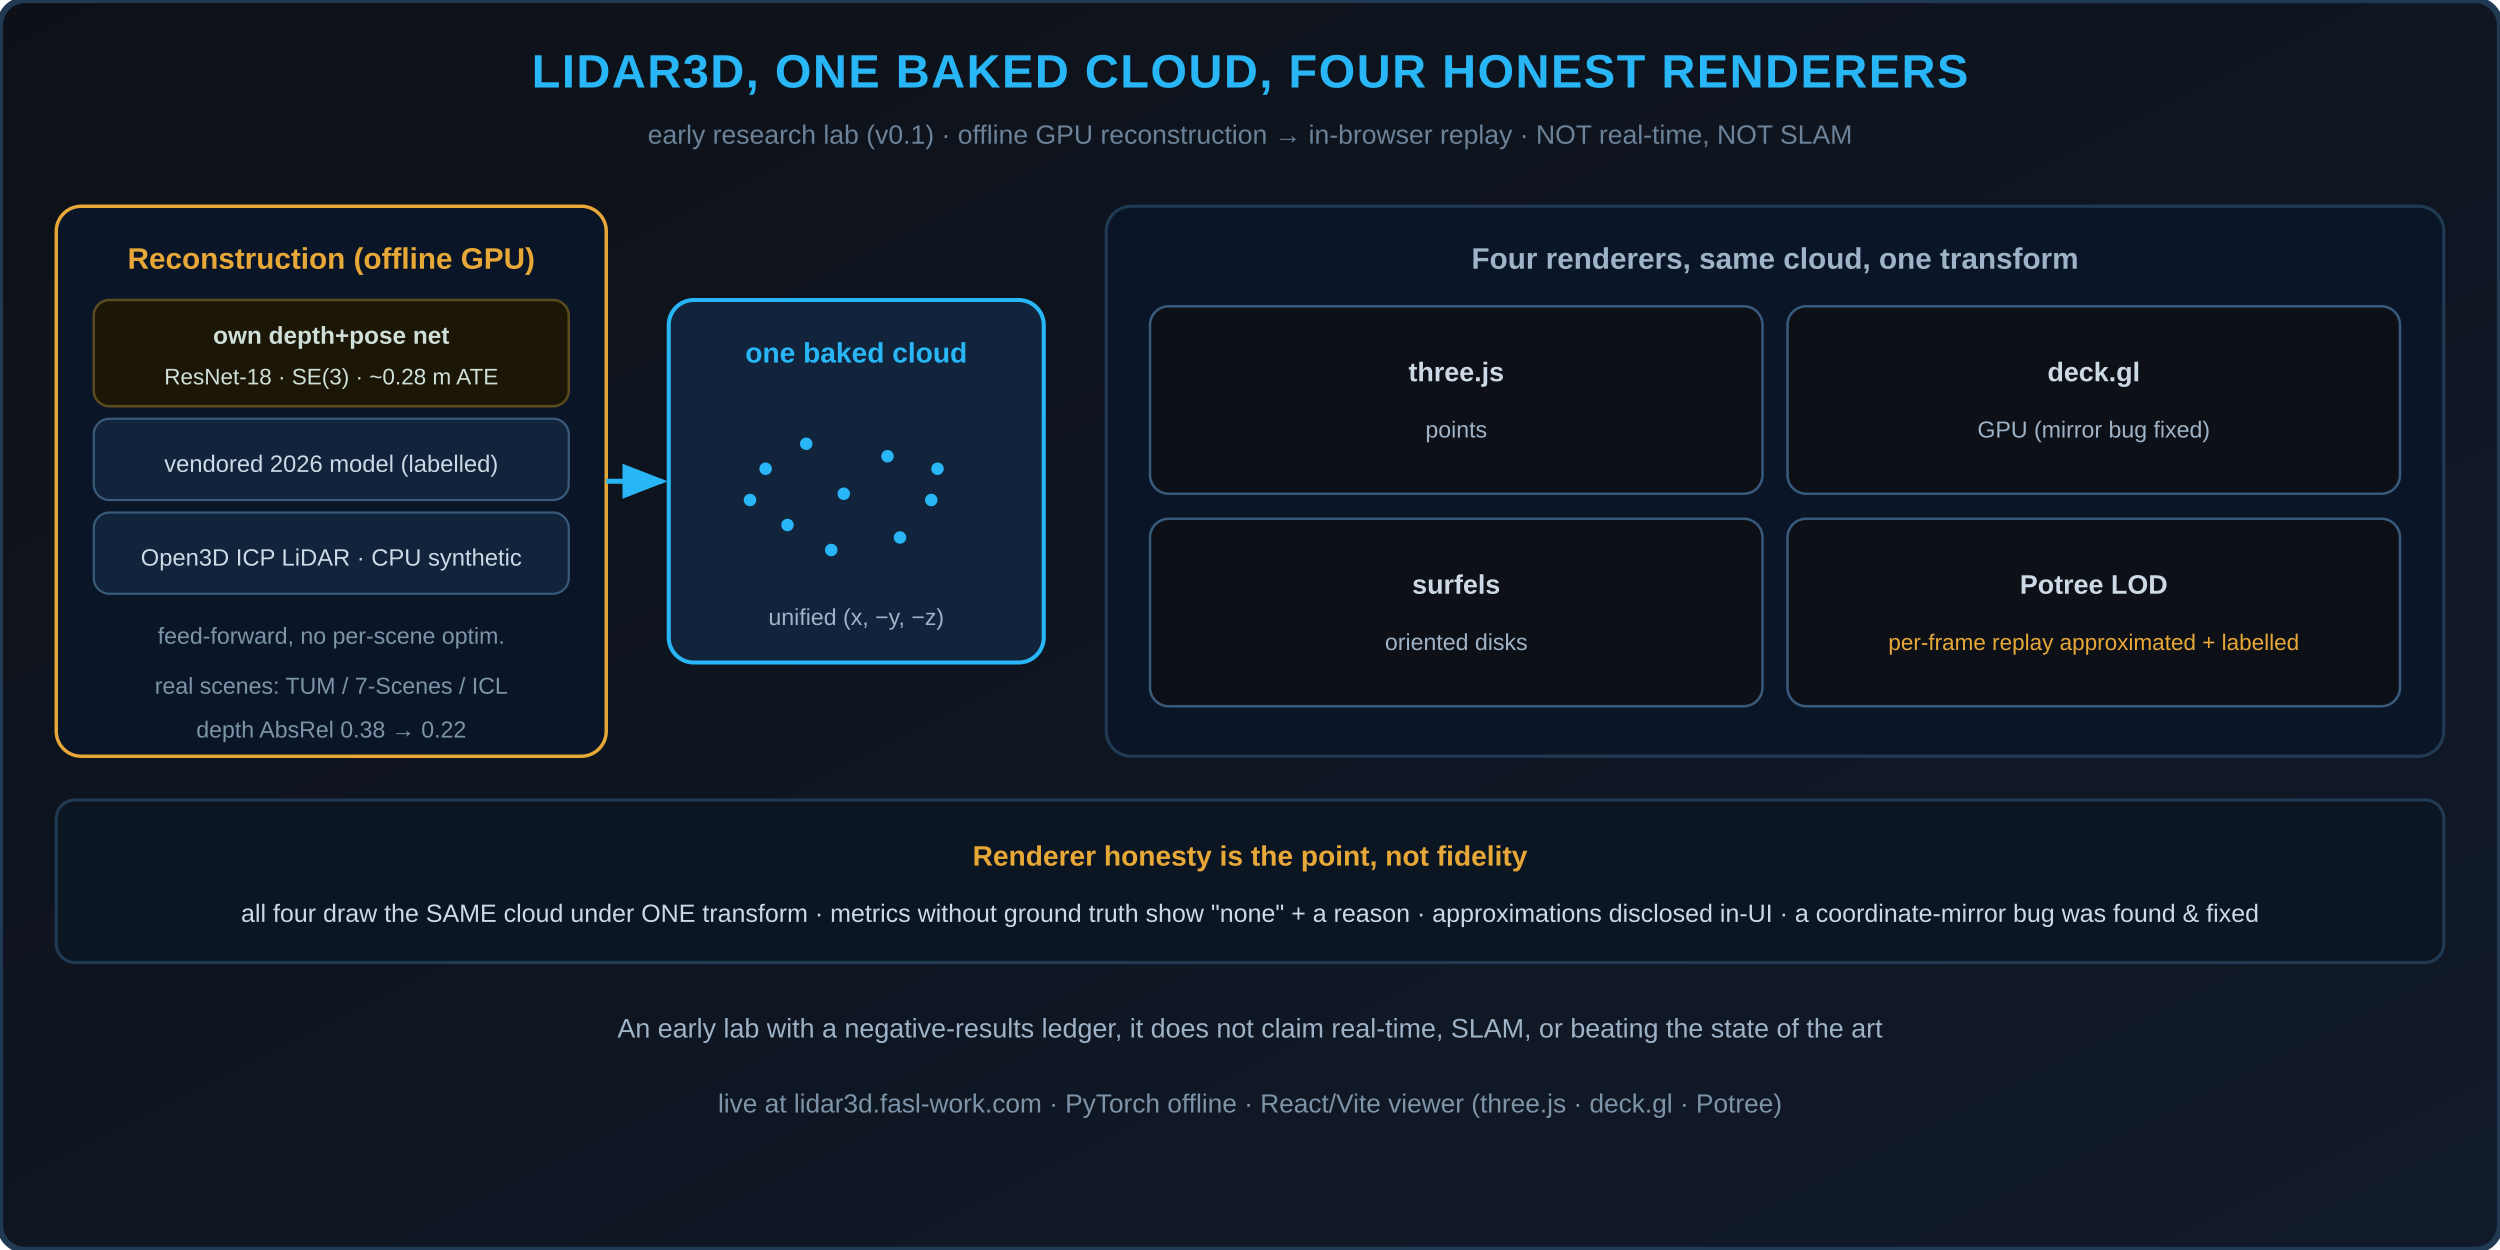
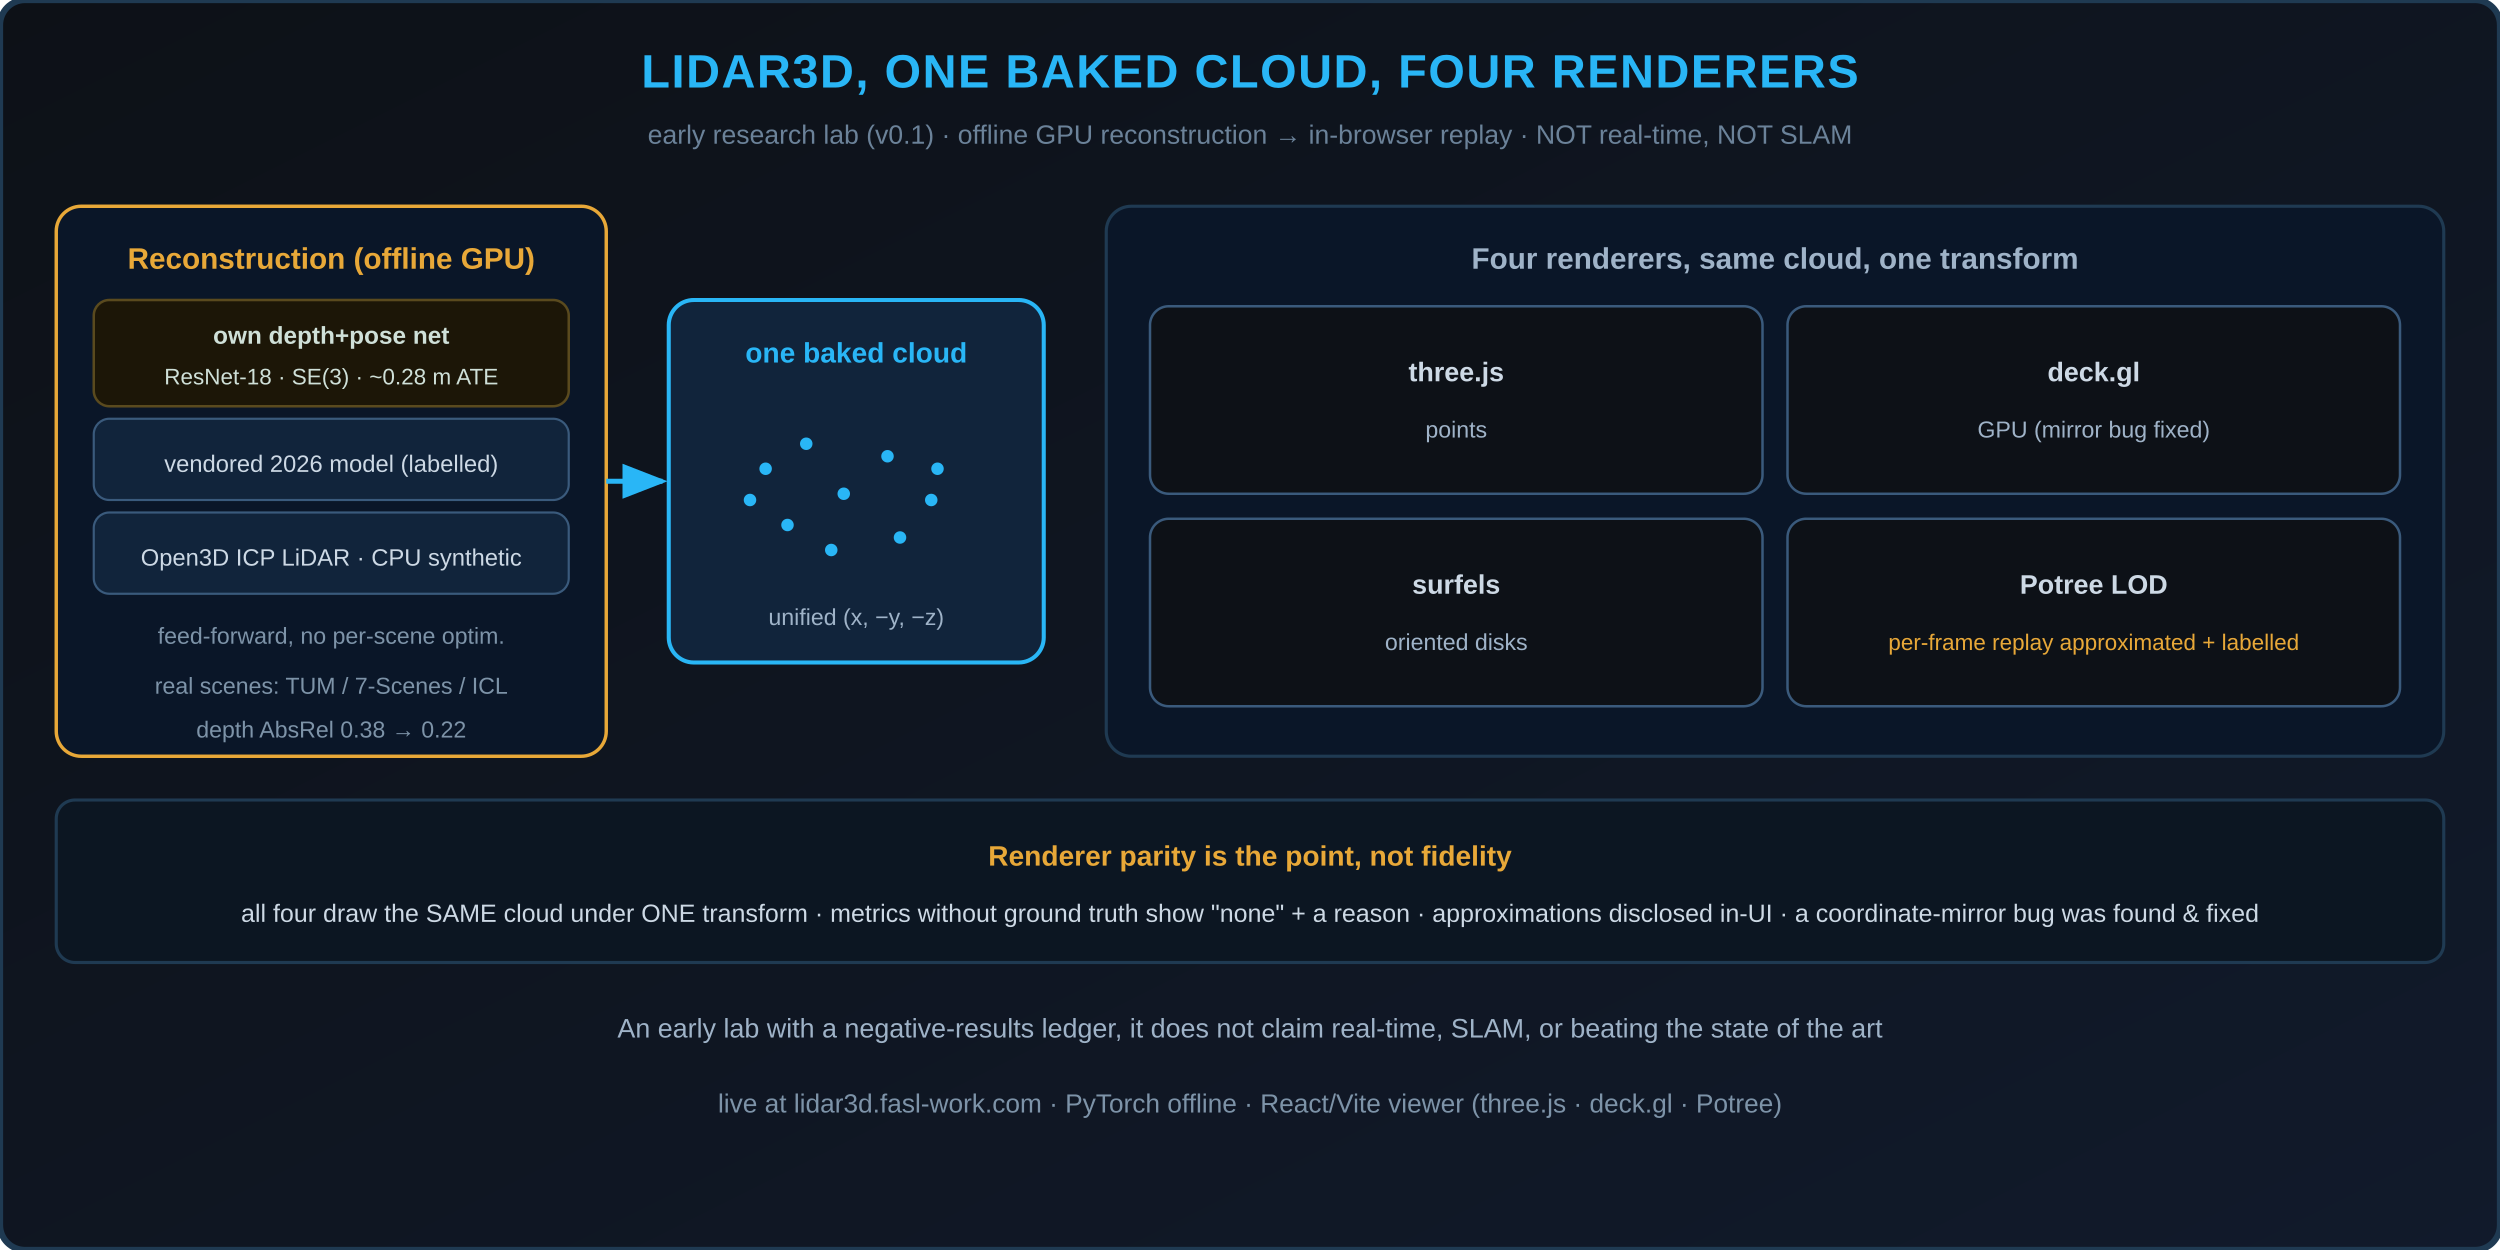
<svg xmlns="http://www.w3.org/2000/svg" viewBox="0 0 800 400" width="800" height="400">
  <defs>
    <linearGradient id="bgL3" x1="0%" y1="0%" x2="100%" y2="100%">
      <stop offset="0%" style="stop-color:#0d1117" />
      <stop offset="100%" style="stop-color:#111a2b" />
    </linearGradient>
    <marker id="arrL3" markerWidth="9" markerHeight="7" refX="8" refY="3.5" orient="auto">
      <polygon points="0 0,9 3.5,0 7" fill="#29B6F6" />
    </marker>
  </defs>
  <rect width="800" height="400" fill="url(#bgL3)" rx="8" />
  <rect x="0" y="0" width="800" height="400" fill="none" stroke="#1f3a52" stroke-width="2" rx="8" />
-   <text x="400" y="28" text-anchor="middle" font-family="Arial,sans-serif" font-size="15" font-weight="bold" fill="#29B6F6" letter-spacing="0.5">LIDAR3D, ONE BAKED CLOUD, FOUR HONEST RENDERERS</text>
+   <text x="400" y="28" text-anchor="middle" font-family="Arial,sans-serif" font-size="15" font-weight="bold" fill="#29B6F6" letter-spacing="0.5">LIDAR3D, ONE BAKED CLOUD, FOUR RENDERERS</text>
  <text x="400" y="46" text-anchor="middle" font-family="Arial,sans-serif" font-size="8.5" fill="#6b8299">early research lab (v0.1) · offline GPU reconstruction → in-browser replay · NOT real-time, NOT SLAM</text>
  <g font-family="Arial,sans-serif">
    <rect x="18" y="66" width="176" height="176" rx="8" fill="#0a1628" stroke="#e8a838" stroke-width="1.1" />
    <text x="106" y="86" text-anchor="middle" font-size="9.5" font-weight="bold" fill="#e8a838">Reconstruction (offline GPU)</text>
    <rect x="30" y="96" width="152" height="34" rx="5" fill="#1c1607" stroke="#5a4a1e" stroke-width="0.8" />
    <text x="106" y="110" text-anchor="middle" font-size="7.8" font-weight="bold" fill="#cfe0d8">own depth+pose net</text>
    <text x="106" y="123" text-anchor="middle" font-size="7.2" fill="#cfe0d8">ResNet-18 · SE(3) · ~0.28 m ATE</text>
    <rect x="30" y="134" width="152" height="26" rx="5" fill="#11243b" stroke="#3a5a7c" stroke-width="0.7" />
    <text x="106" y="151" text-anchor="middle" font-size="7.6" fill="#cdd9e5">vendored 2026 model (labelled)</text>
    <rect x="30" y="164" width="152" height="26" rx="5" fill="#11243b" stroke="#3a5a7c" stroke-width="0.7" />
    <text x="106" y="181" text-anchor="middle" font-size="7.6" fill="#cdd9e5">Open3D ICP LiDAR · CPU synthetic</text>
    <text x="106" y="206" text-anchor="middle" font-size="7.4" fill="#7d93a8">feed-forward, no per-scene optim.</text>
    <text x="106" y="222" text-anchor="middle" font-size="7.4" fill="#7d93a8">real scenes: TUM / 7-Scenes / ICL</text>
    <text x="106" y="236" text-anchor="middle" font-size="7.4" fill="#7d93a8">depth AbsRel 0.38 → 0.22</text>
    <rect x="214" y="96" width="120" height="116" rx="8" fill="#11243b" stroke="#29B6F6" stroke-width="1.3" />
    <text x="274" y="116" text-anchor="middle" font-size="9" font-weight="bold" fill="#29B6F6">one baked cloud</text>
    <g fill="#29B6F6">
      <circle cx="245" cy="150" r="2" />
      <circle cx="258" cy="142" r="2" />
      <circle cx="270" cy="158" r="2" />
      <circle cx="284" cy="146" r="2" />
      <circle cx="298" cy="160" r="2" />
      <circle cx="252" cy="168" r="2" />
      <circle cx="288" cy="172" r="2" />
      <circle cx="266" cy="176" r="2" />
      <circle cx="300" cy="150" r="2" />
      <circle cx="240" cy="160" r="2" />
    </g>
    <text x="274" y="200" text-anchor="middle" font-size="7.4" fill="#9fb3c8">unified (x, −y, −z)</text>
    <line x1="194" y1="154" x2="212" y2="154" stroke="#29B6F6" stroke-width="1.6" marker-end="url(#arrL3)" />
    <rect x="354" y="66" width="428" height="176" rx="8" fill="#0a1628" stroke="#1f3a52" />
    <text x="568" y="86" text-anchor="middle" font-size="9.5" font-weight="bold" fill="#9fb3c8">Four renderers, same cloud, one transform</text>
    <rect x="368" y="98" width="196" height="60" rx="6" fill="#0d1117" stroke="#3a5a7c" stroke-width="0.8" />
    <text x="466" y="122" text-anchor="middle" font-size="8.6" font-weight="bold" fill="#cdd9e5">three.js</text>
    <text x="466" y="140" text-anchor="middle" font-size="7.4" fill="#9fb3c8">points</text>
    <rect x="572" y="98" width="196" height="60" rx="6" fill="#0d1117" stroke="#3a5a7c" stroke-width="0.8" />
    <text x="670" y="122" text-anchor="middle" font-size="8.6" font-weight="bold" fill="#cdd9e5">deck.gl</text>
    <text x="670" y="140" text-anchor="middle" font-size="7.4" fill="#9fb3c8">GPU (mirror bug fixed)</text>
    <rect x="368" y="166" width="196" height="60" rx="6" fill="#0d1117" stroke="#3a5a7c" stroke-width="0.8" />
    <text x="466" y="190" text-anchor="middle" font-size="8.6" font-weight="bold" fill="#cdd9e5">surfels</text>
    <text x="466" y="208" text-anchor="middle" font-size="7.4" fill="#9fb3c8">oriented disks</text>
    <rect x="572" y="166" width="196" height="60" rx="6" fill="#0d1117" stroke="#3a5a7c" stroke-width="0.8" />
    <text x="670" y="190" text-anchor="middle" font-size="8.6" font-weight="bold" fill="#cdd9e5">Potree LOD</text>
    <text x="670" y="208" text-anchor="middle" font-size="7.2" fill="#e8a838">per-frame replay approximated + labelled</text>
    <rect x="18" y="256" width="764" height="52" rx="6" fill="#0c1622" stroke="#1f3a52" />
-     <text x="400" y="277" text-anchor="middle" font-size="9" font-weight="bold" fill="#e8a838">Renderer honesty is the point, not fidelity</text>
+     <text x="400" y="277" text-anchor="middle" font-size="9" font-weight="bold" fill="#e8a838">Renderer parity is the point, not fidelity</text>
    <text x="400" y="295" text-anchor="middle" font-size="8" fill="#cdd9e5">all four draw the SAME cloud under ONE transform · metrics without ground truth show "none" + a reason · approximations disclosed in-UI · a coordinate-mirror bug was found &amp; fixed</text>
    <text x="400" y="332" text-anchor="middle" font-size="8.6" fill="#9fb3c8">An early lab with a negative-results ledger, it does not claim real-time, SLAM, or beating the state of the art</text>
    <text x="400" y="356" text-anchor="middle" font-size="8.4" fill="#7d93a8">live at lidar3d.fasl-work.com · PyTorch offline · React/Vite viewer (three.js · deck.gl · Potree)</text>
  </g>
</svg>
